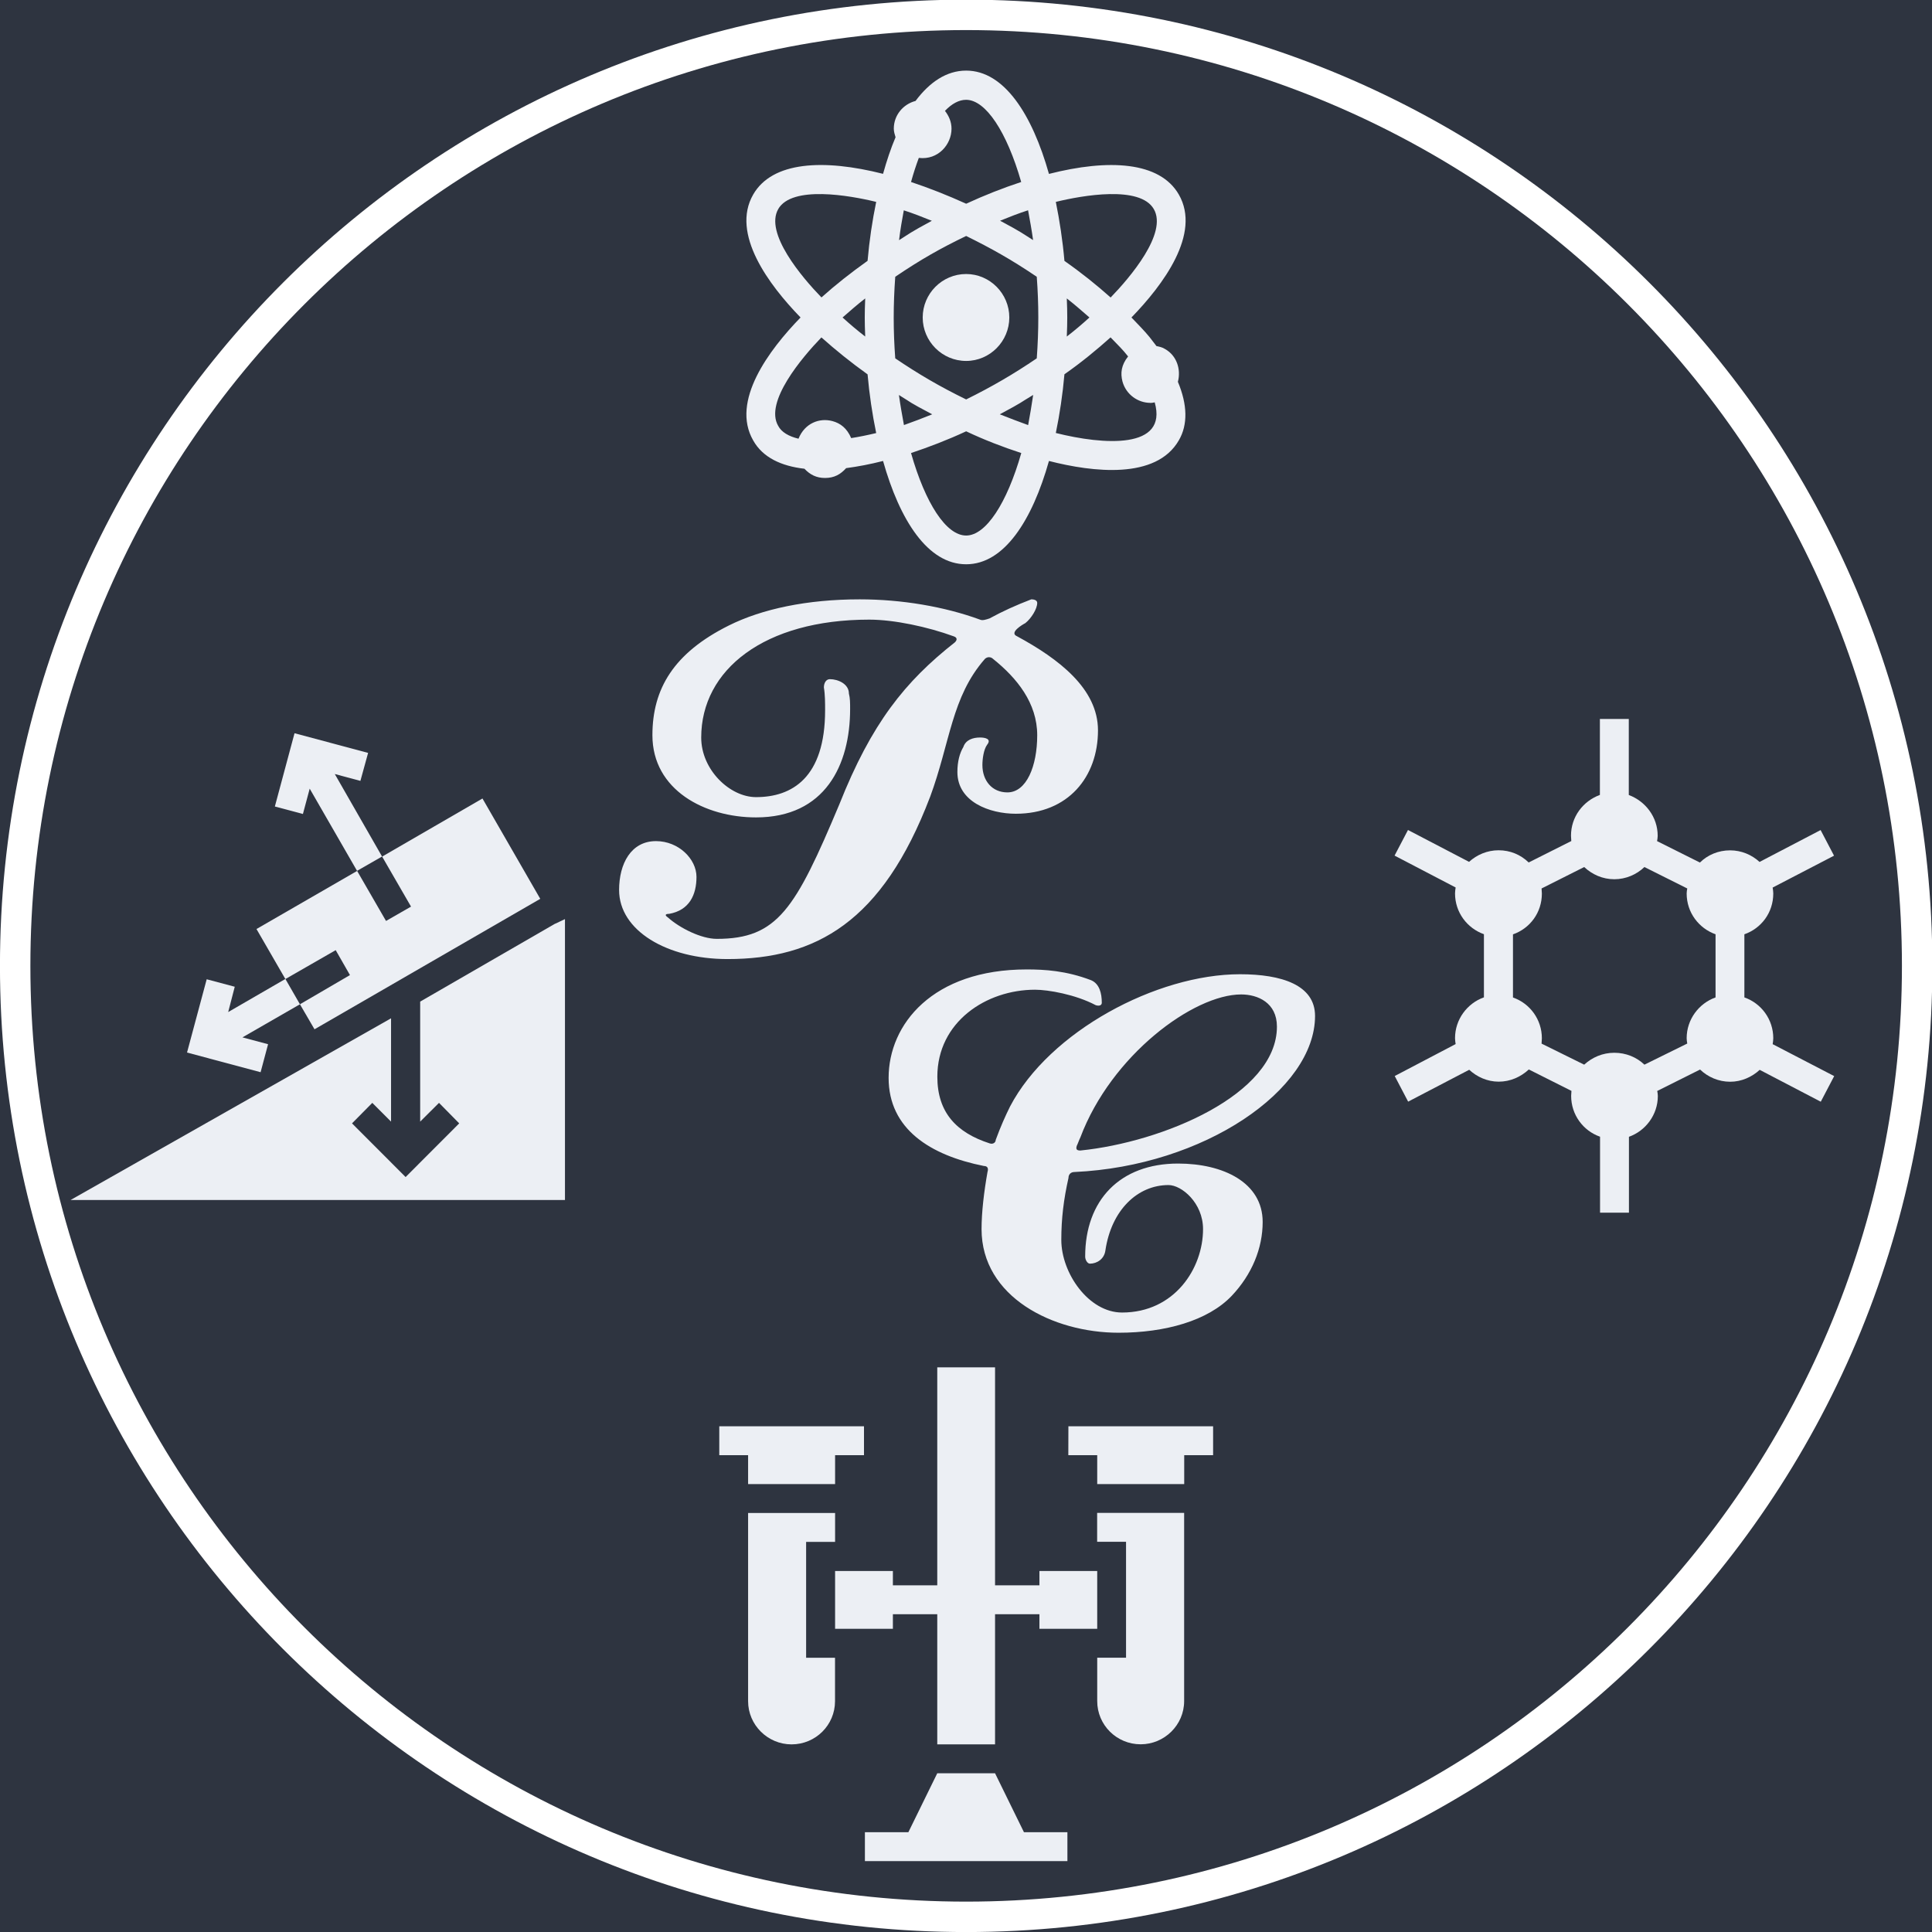
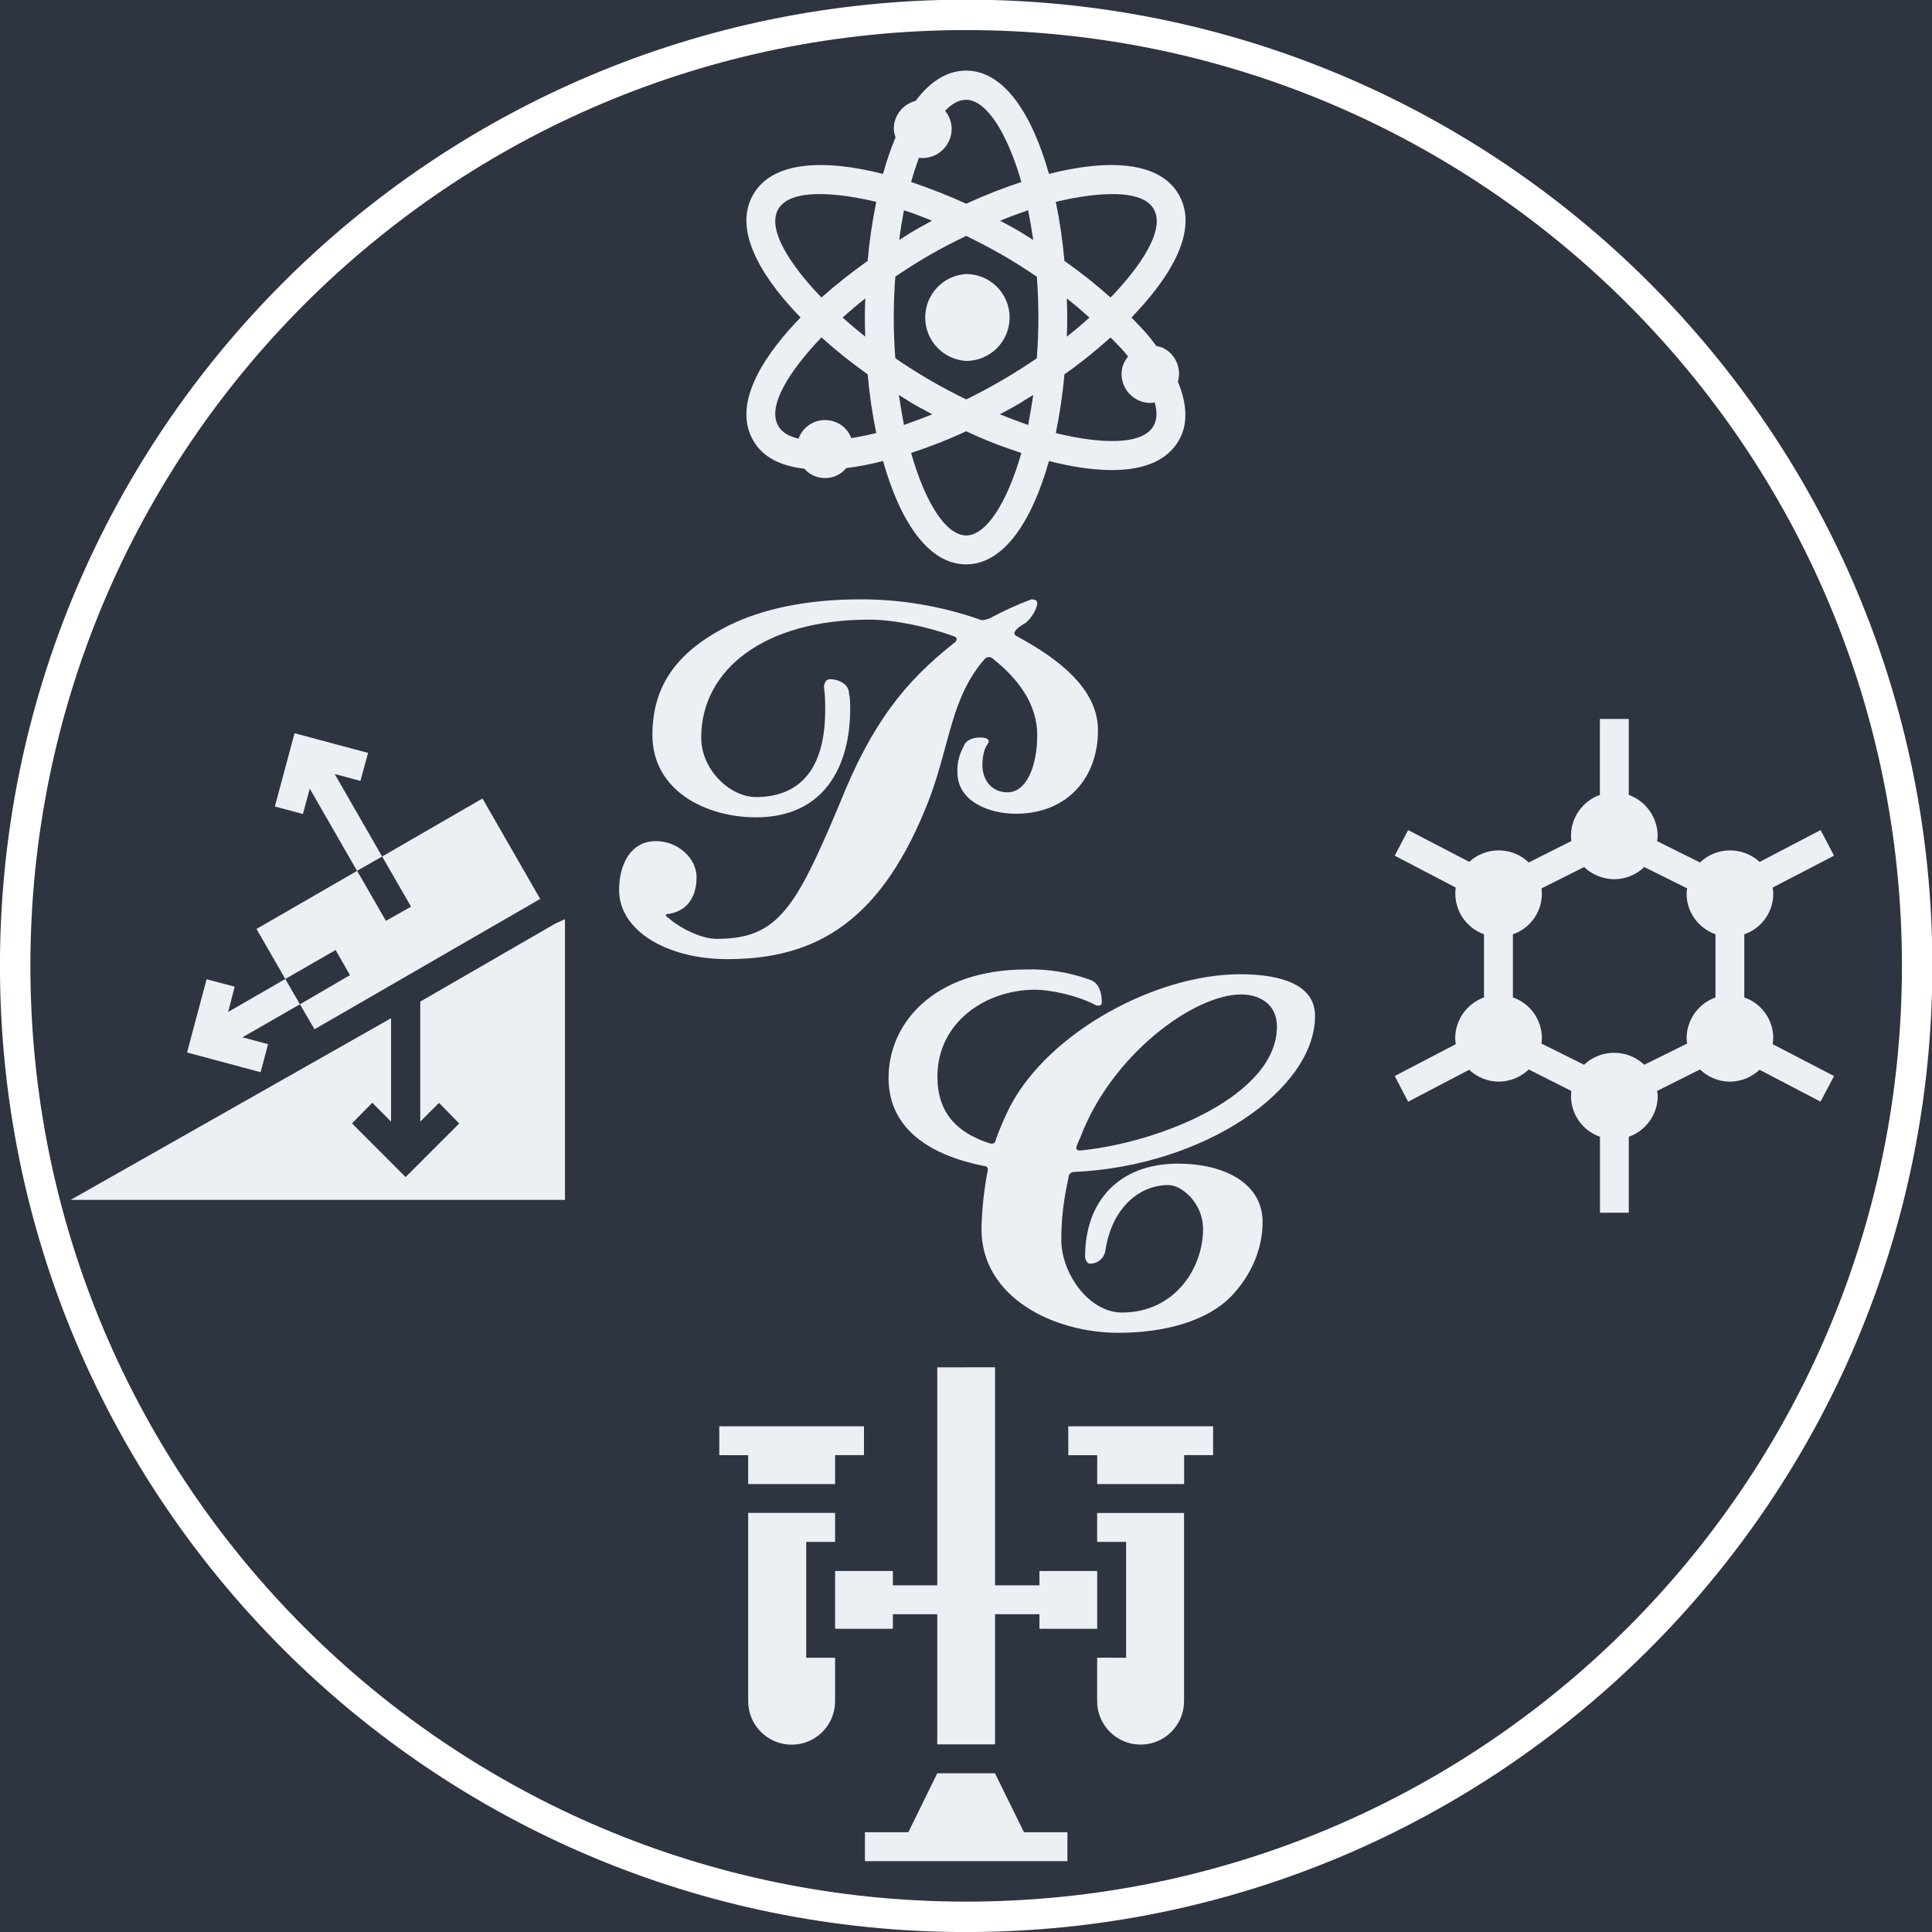
- <svg xmlns="http://www.w3.org/2000/svg" xmlns:xlink="http://www.w3.org/1999/xlink" width="283.465pt" height="283.465pt" viewBox="0 0 283.465 283.465" version="1.2" id="svg936">
-   <defs id="defs871">
-     <g id="g833">
-       <symbol overflow="visible" id="glyph0-0">
-         <path style="stroke:none" d="m 2.641,0.203 2.562,-2.562 -2.562,-2.562 -2.578,2.562 z m -0.062,-1.75 c -0.031,0 -0.078,-0.062 -0.109,-0.156 -0.047,-0.109 -0.078,-0.219 -0.078,-0.469 0,-0.172 0.188,-0.297 0.531,-0.469 C 3.078,-2.719 3.25,-2.859 3.25,-3.016 3.25,-3.375 3.078,-3.625 2.703,-3.625 c -0.047,0 -0.078,0 -0.125,0.016 -0.031,0 -0.062,0 -0.125,0 -0.109,0 -0.219,-0.156 -0.219,-0.312 0,-0.094 0.125,-0.172 0.219,-0.172 0.172,0 0.391,0.078 0.578,0.25 0.297,0.297 0.484,0.766 0.484,1.031 0,0.266 -0.109,0.391 -0.219,0.453 C 3.062,-2.234 3.016,-2.188 2.844,-2.094 2.688,-2 2.672,-1.844 2.672,-1.672 c 0,0.062 -0.031,0.125 -0.094,0.125 z m 0.078,1.031 c -0.172,0 -0.312,-0.141 -0.312,-0.312 0,-0.172 0.141,-0.312 0.312,-0.312 0.188,0 0.328,0.141 0.328,0.312 0,0.172 -0.141,0.312 -0.328,0.312 z m 0,0" id="path824" />
-       </symbol>
-       <symbol overflow="visible" id="glyph0-1">
-         <path style="stroke:none" d="m 4.344,-1.984 c 0.266,-0.719 0.281,-1.312 0.719,-1.812 0.031,-0.031 0.078,-0.031 0.109,0 0.312,0.25 0.578,0.578 0.578,1 0,0.406 -0.141,0.75 -0.391,0.75 -0.203,0 -0.328,-0.156 -0.328,-0.359 0,-0.078 0.016,-0.203 0.062,-0.266 C 5.156,-2.75 5.062,-2.766 5,-2.766 c -0.094,0 -0.188,0.031 -0.219,0.125 -0.047,0.078 -0.078,0.188 -0.078,0.328 0,0.391 0.422,0.547 0.766,0.547 0.688,0 1.078,-0.484 1.078,-1.094 0,-0.547 -0.516,-0.938 -1.062,-1.234 C 5.375,-4.141 5.562,-4.25 5.594,-4.266 5.672,-4.328 5.75,-4.453 5.75,-4.531 5.75,-4.562 5.719,-4.578 5.672,-4.578 5.469,-4.5 5.297,-4.422 5.125,-4.328 5.078,-4.312 5.031,-4.297 5,-4.312 4.531,-4.484 3.969,-4.578 3.422,-4.578 c -0.688,0 -1.281,0.125 -1.719,0.344 -0.719,0.359 -1,0.828 -1,1.438 0,0.719 0.688,1.078 1.359,1.078 0.906,0 1.234,-0.688 1.234,-1.422 0,-0.078 0,-0.141 -0.016,-0.203 0,-0.125 -0.141,-0.188 -0.25,-0.188 -0.047,0 -0.078,0.047 -0.078,0.109 0.016,0.094 0.016,0.203 0.016,0.297 0,0.891 -0.438,1.141 -0.906,1.141 -0.344,0 -0.719,-0.359 -0.719,-0.781 0,-0.891 0.828,-1.547 2.203,-1.547 0.328,0 0.766,0.094 1.109,0.219 0.047,0.016 0.047,0.047 0.016,0.078 -0.656,0.516 -1.094,1.062 -1.516,2.125 C 2.578,-0.516 2.344,-0.125 1.547,-0.125 1.344,-0.125 1.062,-0.266 0.906,-0.406 0.859,-0.438 0.875,-0.453 0.922,-0.453 1.188,-0.5 1.281,-0.703 1.281,-0.938 c 0,-0.234 -0.234,-0.469 -0.531,-0.469 -0.328,0 -0.484,0.297 -0.484,0.641 0,0.531 0.625,0.906 1.422,0.906 1.156,0 2.031,-0.484 2.656,-2.125 z m 0,0" id="path827" />
-       </symbol>
-       <symbol overflow="visible" id="glyph0-2">
-         <path style="stroke:none" d="m 2.844,-0.766 c 0.094,0 0.188,-0.062 0.203,-0.172 C 3.125,-1.469 3.469,-1.797 3.875,-1.797 c 0.172,0 0.453,0.234 0.453,0.578 0,0.516 -0.375,1.094 -1.062,1.094 -0.438,0 -0.797,-0.516 -0.797,-0.953 0,-0.281 0.031,-0.531 0.094,-0.812 0,-0.047 0.031,-0.078 0.078,-0.078 1.703,-0.078 3.156,-1.078 3.156,-2.047 0,-0.406 -0.438,-0.547 -0.984,-0.547 -1.094,0 -2.5,0.75 -3.016,1.734 -0.062,0.125 -0.125,0.266 -0.188,0.438 0,0.031 -0.031,0.062 -0.078,0.047 -0.438,-0.141 -0.688,-0.406 -0.688,-0.875 0,-0.719 0.641,-1.141 1.281,-1.141 0.172,0 0.531,0.062 0.797,0.203 C 2.969,-4.141 3,-4.156 3,-4.188 3,-4.312 2.969,-4.438 2.859,-4.484 2.531,-4.609 2.25,-4.625 2.016,-4.625 c -1.234,0 -1.812,0.719 -1.812,1.422 0,0.672 0.547,1.016 1.25,1.156 0.047,0 0.062,0.031 0.047,0.078 -0.047,0.266 -0.078,0.531 -0.078,0.75 0,0.891 0.938,1.359 1.797,1.359 0.609,0 1.172,-0.156 1.484,-0.484 0.266,-0.281 0.406,-0.625 0.406,-0.969 0,-0.516 -0.516,-0.766 -1.109,-0.766 -0.766,0 -1.219,0.484 -1.219,1.219 0,0.047 0.031,0.094 0.062,0.094 z M 2.672,-2.312 C 2.688,-2.344 2.703,-2.391 2.719,-2.422 3.125,-3.5 4.203,-4.297 4.828,-4.297 c 0.219,0 0.469,0.109 0.469,0.422 0,0.891 -1.5,1.516 -2.578,1.625 -0.047,0 -0.062,-0.016 -0.047,-0.062 z m 0,0" id="path830" />
-       </symbol>
-     </g>
-     <clipPath id="clip1">
-       <path d="M 0,0 H 25.34 V 25.34 H 0 Z m 0,0" id="path835" />
+ <svg xmlns="http://www.w3.org/2000/svg" xmlns:xlink="http://www.w3.org/1999/xlink" width="377.953" height="377.953" version="1.2" viewBox="0 0 283.465 283.465">
+   <defs>
+     <clipPath id="a">
+       <path d="M0 0h25.34v25.34H0Zm0 0" />
    </clipPath>
-     <clipPath id="clip2">
-       <path d="m 9.434,0.926 h 6.477 V 7.402 H 9.434 Z m 0,0" id="path838" />
+     <clipPath id="d">
+       <path d="M9.434.926h6.476v6.476H9.434Zm0 0" />
    </clipPath>
-     <clipPath id="clip3">
-       <path d="M 9.434,18 H 12 v 2 H 9.434 Z m 0,0" id="path841" />
+     <clipPath id="e">
+       <path d="M9.434 18H12v2H9.434Zm0 0" />
    </clipPath>
-     <clipPath id="clip4">
-       <path d="m 14,18 h 1.91 v 2 H 14 Z m 0,0" id="path844" />
+     <clipPath id="f">
+       <path d="M14 18h1.91v2H14Zm0 0" />
    </clipPath>
-     <clipPath id="clip5">
-       <path d="m 11,23 h 3 v 1.41 h -3 z m 0,0" id="path847" />
+     <clipPath id="g">
+       <path d="M11 23h3v1.41h-3zm0 0" />
    </clipPath>
-     <clipPath id="clip6">
-       <path d="m 10,17.934 h 5 V 23 h -5 z m 0,0" id="path850" />
+     <clipPath id="h">
+       <path d="M10 17.934h5V23h-5zm0 0" />
    </clipPath>
-     <clipPath id="clip7">
-       <path d="m 14,19 h 1.91 v 4 H 14 Z m 0,0" id="path853" />
+     <clipPath id="i">
+       <path d="M14 19h1.91v4H14Zm0 0" />
    </clipPath>
-     <clipPath id="clip8">
-       <path d="M 9.434,19 H 11 v 4 H 9.434 Z m 0,0" id="path856" />
+     <clipPath id="j">
+       <path d="M9.434 19H11v4H9.434Zm0 0" />
    </clipPath>
-     <clipPath id="clip9">
-       <path d="m 18,9.43 h 6.414 V 15.906 H 18 Z m 0,0" id="path859" />
+     <clipPath id="k">
+       <path d="M18 9.43h6.414v6.476H18Zm0 0" />
    </clipPath>
-     <clipPath id="clip10">
-       <path d="m 0.926,12 h 6.484 v 3.906 H 0.926 Z m 0,0" id="path862" />
+     <clipPath id="l">
+       <path d="M.926 12H7.41v3.906H.926Zm0 0" />
    </clipPath>
-     <clipPath id="clip11">
-       <path d="m 3,10 h 4.41 v 4 H 3 Z m 0,0" id="path865" />
+     <clipPath id="m">
+       <path d="M3 10h4.41v4H3Zm0 0" />
    </clipPath>
-     <clipPath id="clip12">
-       <path d="M 3,9.434 H 6 V 12 H 3 Z m 0,0" id="path868" />
+     <clipPath id="n">
+       <path d="M3 9.434h3V12H3Zm0 0" />
    </clipPath>
+     <symbol id="b" overflow="visible">
+       <path d="M4.344-1.984c.265-.72.281-1.313.718-1.813a.076.076 0 0 1 .11 0c.312.25.578.578.578 1 0 .406-.14.75-.39.75-.204 0-.329-.156-.329-.36 0-.077.016-.202.063-.265.062-.078-.032-.094-.094-.094-.094 0-.188.032-.219.125a.635.635 0 0 0-.078.329c0 .39.422.546.766.546.687 0 1.078-.484 1.078-1.093 0-.547-.516-.938-1.063-1.235-.109-.047.079-.156.11-.172.078-.062.156-.187.156-.265 0-.032-.031-.047-.078-.047a4.432 4.432 0 0 0-.547.25c-.047.016-.094.031-.125.016a4.71 4.71 0 0 0-1.578-.266c-.688 0-1.281.125-1.719.344-.719.359-1 .828-1 1.437 0 .719.688 1.078 1.36 1.078.906 0 1.234-.687 1.234-1.422 0-.078 0-.14-.016-.203 0-.125-.14-.187-.25-.187-.047 0-.078.047-.078.11.016.093.016.202.016.296 0 .89-.438 1.14-.906 1.14-.344 0-.72-.359-.72-.78 0-.891.829-1.547 2.204-1.547.328 0 .765.093 1.11.218.046.016.046.047.015.078-.656.516-1.094 1.063-1.516 2.125-.578 1.375-.812 1.766-1.61 1.766-.202 0-.484-.14-.64-.281C.86-.437.875-.453.922-.453c.265-.047.36-.25.36-.484 0-.235-.235-.47-.532-.47-.328 0-.484.298-.484.641 0 .532.625.907 1.421.907 1.157 0 2.032-.485 2.657-2.125zm0 0" style="stroke:none" />
+     </symbol>
+     <symbol id="c" overflow="visible">
+       <path d="M2.844-.766a.201.201 0 0 0 .203-.171c.078-.532.422-.86.828-.86.172 0 .453.234.453.578 0 .516-.375 1.094-1.062 1.094-.438 0-.797-.516-.797-.953 0-.281.031-.531.094-.813 0-.046.03-.078.078-.078 1.703-.078 3.156-1.078 3.156-2.047 0-.406-.438-.546-.984-.546-1.094 0-2.5.75-3.016 1.734a4.075 4.075 0 0 0-.188.437c0 .032-.03.063-.078.047-.437-.14-.687-.406-.687-.875 0-.719.64-1.14 1.281-1.14.172 0 .531.062.797.203.047.015.078 0 .078-.032 0-.125-.031-.25-.14-.296a2.26 2.26 0 0 0-.844-.141C.78-4.625.203-3.906.203-3.203c0 .672.547 1.015 1.25 1.156.047 0 .063.031.047.078a4.534 4.534 0 0 0-.078.75c0 .89.937 1.36 1.797 1.36.61 0 1.172-.157 1.484-.485.266-.281.406-.625.406-.969 0-.515-.515-.765-1.109-.765-.766 0-1.219.484-1.219 1.219 0 .046.031.093.063.093zm-.172-1.546c.015-.032.031-.079.047-.11.406-1.078 1.484-1.875 2.11-1.875.218 0 .468.11.468.422 0 .89-1.5 1.516-2.578 1.625-.047 0-.063-.016-.047-.063zm0 0" style="stroke:none" />
+     </symbol>
  </defs>
-   <g id="g1190" transform="scale(11.18652)">
-     <g clip-path="url(#clip1)" clip-rule="nonzero" id="g877" style="fill:#2e3440;fill-opacity:1">
-       <path style="fill:#2e3440;fill-opacity:1;fill-rule:nonzero;stroke:none" d="M 0,25.34 H 25.344 V -0.004 H 0 Z m 0,0" id="path873" />
-       <path style="fill:#2e3440;fill-opacity:1;fill-rule:nonzero;stroke:#ffffff;stroke-width:0.399;stroke-linecap:butt;stroke-linejoin:miter;stroke-miterlimit:10;stroke-opacity:1" d="m 12.473,3.125e-5 c 0,6.887 -5.586,12.473 -12.473,12.473 -6.887,0 -12.473,-5.586 -12.473,-12.473 0,-6.887 5.586,-12.473 12.473,-12.473 6.887,0 12.473,5.586 12.473,12.473 z m 0,0" transform="matrix(1,0,0,-1,12.672,12.668)" id="path875" />
-     </g>
-     <g style="fill:#eceff4;fill-opacity:1" id="g881">
-       <use xlink:href="#glyph0-1" x="7.854" y="12.439" id="use879" width="100%" height="100%" style="fill:#eceff4;fill-opacity:1" />
-     </g>
-     <g style="fill:#eceff4;fill-opacity:1" id="g885">
-       <use xlink:href="#glyph0-2" x="11.451" y="17.34" id="use883" width="100%" height="100%" style="fill:#eceff4;fill-opacity:1" />
-     </g>
-     <path style="fill:#eceff4;fill-opacity:1;fill-rule:nonzero;stroke:none" d="m 12.672,4.734 c 0.312,0 0.566,-0.258 0.566,-0.57 0,-0.312 -0.254,-0.57 -0.566,-0.57 -0.316,0 -0.57,0.258 -0.57,0.57 0,0.312 0.254,0.57 0.57,0.57 z m 0,0" id="path887" />
-     <g clip-path="url(#clip2)" clip-rule="nonzero" id="g891" style="fill:#eceff4;fill-opacity:1">
-       <path style="fill:#eceff4;fill-opacity:1;fill-rule:nonzero;stroke:none" d="m 9.879,5.777 c 0.125,0.223 0.367,0.336 0.672,0.371 0.074,0.078 0.156,0.121 0.27,0.121 0.121,0 0.203,-0.047 0.277,-0.129 0.152,-0.02 0.316,-0.051 0.484,-0.094 0.219,0.777 0.586,1.355 1.09,1.355 0.5,0 0.867,-0.578 1.086,-1.355 0.578,0.148 1.406,0.246 1.703,-0.27 C 15.582,5.57 15.574,5.305 15.449,5.008 15.492,4.844 15.434,4.664 15.281,4.578 15.246,4.555 15.207,4.547 15.168,4.539 15.137,4.5 15.109,4.461 15.078,4.422 15.008,4.336 14.922,4.25 14.84,4.164 15.254,3.738 15.758,3.066 15.461,2.551 15.211,2.117 14.539,2.082 13.758,2.281 13.539,1.504 13.172,0.926 12.672,0.926 c -0.258,0 -0.48,0.152 -0.664,0.398 -0.164,0.043 -0.285,0.188 -0.285,0.363 0,0.039 0.012,0.078 0.023,0.113 -0.062,0.145 -0.117,0.312 -0.164,0.48 C 10.801,2.082 10.129,2.117 9.879,2.551 9.582,3.066 10.086,3.738 10.5,4.164 10.086,4.59 9.582,5.262 9.879,5.777 Z m 5.211,-0.492 c 0.02,0 0.035,-0.004 0.055,-0.008 0.176,0.621 -0.672,0.559 -1.297,0.402 0.051,-0.246 0.09,-0.508 0.113,-0.77 0.223,-0.156 0.422,-0.32 0.605,-0.484 0.109,0.113 0.156,0.156 0.23,0.25 -0.09,0.113 -0.102,0.219 -0.074,0.328 0.047,0.172 0.203,0.281 0.367,0.281 z M 13.992,3.914 c 0.105,0.082 0.203,0.168 0.297,0.25 -0.094,0.086 -0.191,0.168 -0.297,0.25 0.008,-0.195 0.008,-0.305 0,-0.5 z m 1.141,-1.172 c 0.184,0.316 -0.312,0.898 -0.566,1.16 C 14.383,3.738 14.184,3.578 13.961,3.422 13.938,3.156 13.898,2.895 13.848,2.648 14.199,2.562 14.953,2.43 15.133,2.742 Z m -3.344,2.438 c 0.191,0.117 0.105,0.078 0.438,0.254 -0.125,0.051 -0.25,0.098 -0.371,0.141 -0.023,-0.125 -0.047,-0.258 -0.066,-0.395 z m 0.883,1.844 c -0.262,0 -0.535,-0.422 -0.723,-1.082 0.234,-0.078 0.48,-0.172 0.723,-0.285 0.238,0.113 0.484,0.207 0.723,0.285 -0.188,0.66 -0.465,1.082 -0.723,1.082 z m 0.812,-1.449 C 13.363,5.531 13.238,5.484 13.113,5.434 c 0.328,-0.176 0.242,-0.137 0.438,-0.254 -0.02,0.137 -0.043,0.27 -0.066,0.395 z m 0.066,-2.426 C 13.41,3.062 13.41,3.051 13.117,2.895 c 0.125,-0.051 0.246,-0.098 0.367,-0.137 0.023,0.125 0.047,0.254 0.066,0.391 z m -1.5,-1.078 c 0.254,0.031 0.43,-0.176 0.43,-0.383 0,-0.09 -0.035,-0.168 -0.086,-0.234 0.09,-0.094 0.184,-0.145 0.277,-0.145 0.258,0 0.535,0.422 0.723,1.078 C 13.156,2.465 12.91,2.562 12.672,2.672 12.43,2.562 12.184,2.465 11.949,2.387 c 0.031,-0.113 0.066,-0.219 0.102,-0.316 z m -0.195,0.688 c 0.121,0.039 0.242,0.086 0.367,0.137 -0.297,0.16 -0.293,0.168 -0.43,0.254 0.016,-0.137 0.039,-0.266 0.062,-0.391 z m -0.113,0.871 c 0.34,-0.23 0.598,-0.375 0.93,-0.535 0.324,0.16 0.586,0.305 0.926,0.535 0.027,0.363 0.027,0.699 0,1.07 -0.305,0.207 -0.586,0.371 -0.926,0.539 -0.344,-0.168 -0.625,-0.332 -0.93,-0.539 -0.027,-0.363 -0.027,-0.699 0,-1.07 z M 10.207,2.742 c 0.18,-0.312 0.934,-0.18 1.285,-0.094 -0.051,0.246 -0.09,0.508 -0.113,0.773 -0.219,0.156 -0.422,0.316 -0.605,0.48 -0.254,-0.262 -0.75,-0.844 -0.566,-1.16 z m 1.141,1.672 C 11.242,4.332 11.145,4.25 11.051,4.164 c 0.094,-0.082 0.191,-0.168 0.297,-0.25 -0.008,0.195 -0.008,0.305 0,0.5 z m -0.574,0.012 c 0.184,0.164 0.387,0.328 0.605,0.484 0.023,0.262 0.062,0.523 0.113,0.77 C 11.379,5.707 11.266,5.73 11.164,5.746 11.109,5.617 11.023,5.551 10.918,5.523 10.746,5.477 10.555,5.551 10.473,5.754 10.344,5.723 10.25,5.668 10.207,5.586 10.023,5.273 10.52,4.688 10.773,4.426 Z m 0,0" id="path889" />
-     </g>
-     <g clip-path="url(#clip3)" clip-rule="nonzero" id="g895" style="fill:#eceff4;fill-opacity:1">
-       <path style="fill:#eceff4;fill-opacity:1;fill-rule:nonzero;stroke:none" d="m 9.812,19.465 h 1.141 v -0.379 h 0.379 V 18.707 H 9.434 v 0.379 H 9.812 Z m 0,0" id="path893" />
-     </g>
-     <g clip-path="url(#clip4)" clip-rule="nonzero" id="g899" style="fill:#eceff4;fill-opacity:1">
-       <path style="fill:#eceff4;fill-opacity:1;fill-rule:nonzero;stroke:none" d="m 14.012,19.086 h 0.379 v 0.379 h 1.141 v -0.379 h 0.379 v -0.379 h -1.898 z m 0,0" id="path897" />
-     </g>
-     <g clip-path="url(#clip5)" clip-rule="nonzero" id="g903" style="fill:#eceff4;fill-opacity:1">
-       <path style="fill:#eceff4;fill-opacity:1;fill-rule:nonzero;stroke:none" d="M 13.051,23.258 H 12.293 L 11.914,24.031 H 11.344 v 0.379 H 14 V 24.031 h -0.57 z m 0,0" id="path901" />
-     </g>
-     <g clip-path="url(#clip6)" clip-rule="nonzero" id="g907" style="fill:#eceff4;fill-opacity:1">
-       <path style="fill:#eceff4;fill-opacity:1;fill-rule:nonzero;stroke:none" d="m 12.293,17.934 v 2.859 h -0.582 v -0.188 h -0.758 v 0.758 h 0.758 v -0.191 h 0.582 v 1.707 h 0.758 v -1.707 h 0.582 v 0.191 h 0.758 v -0.758 h -0.758 v 0.188 h -0.582 v -2.859 z m 0,0" id="path905" />
-     </g>
-     <g clip-path="url(#clip7)" clip-rule="nonzero" id="g911" style="fill:#eceff4;fill-opacity:1">
-       <path style="fill:#eceff4;fill-opacity:1;fill-rule:nonzero;stroke:none" d="M 14.391,21.742 V 22.312 c 0,0.312 0.254,0.566 0.57,0.566 0.312,0 0.57,-0.254 0.57,-0.566 v -2.469 h -1.141 v 0.379 h 0.379 v 1.52 z m 0,0" id="path909" />
-     </g>
-     <g clip-path="url(#clip8)" clip-rule="nonzero" id="g915" style="fill:#eceff4;fill-opacity:1">
-       <path style="fill:#eceff4;fill-opacity:1;fill-rule:nonzero;stroke:none" d="M 10.953,20.223 V 19.844 H 9.812 v 2.469 c 0,0.312 0.258,0.566 0.57,0.566 0.316,0 0.57,-0.254 0.57,-0.566 v -0.57 h -0.379 v -1.52 z m 0,0" id="path913" />
-     </g>
-     <g clip-path="url(#clip9)" clip-rule="nonzero" id="g919" style="fill:#eceff4;fill-opacity:1">
-       <path style="fill:#eceff4;fill-opacity:1;fill-rule:nonzero;stroke:none" d="m 18.469,14.449 0.801,-0.418 c 0.102,0.094 0.238,0.156 0.387,0.156 0.152,0 0.289,-0.062 0.395,-0.16 l 0.559,0.281 c 0,0.02 -0.004,0.043 -0.004,0.066 0,0.246 0.156,0.457 0.379,0.535 v 0.996 h 0.379 V 14.91 c 0.219,-0.078 0.379,-0.289 0.379,-0.535 0,-0.023 -0.004,-0.047 -0.008,-0.066 l 0.562,-0.281 c 0.102,0.098 0.242,0.16 0.395,0.16 0.148,0 0.285,-0.062 0.387,-0.156 l 0.801,0.418 0.176,-0.336 L 23.25,13.695 c 0.004,-0.027 0.008,-0.051 0.008,-0.078 0,-0.246 -0.156,-0.457 -0.379,-0.535 V 12.254 c 0.223,-0.078 0.379,-0.285 0.379,-0.535 0,-0.023 -0.004,-0.051 -0.008,-0.078 l 0.805,-0.418 -0.176,-0.336 -0.801,0.418 c -0.102,-0.094 -0.238,-0.152 -0.387,-0.152 -0.152,0 -0.293,0.059 -0.395,0.16 l -0.562,-0.281 c 0.004,-0.023 0.008,-0.047 0.008,-0.07 0,-0.246 -0.16,-0.453 -0.379,-0.535 V 9.43 h -0.379 v 0.996 c -0.223,0.082 -0.379,0.289 -0.379,0.535 0,0.023 0.004,0.047 0.004,0.07 l -0.559,0.281 c -0.105,-0.102 -0.242,-0.16 -0.395,-0.16 -0.148,0 -0.285,0.059 -0.387,0.152 l -0.801,-0.418 -0.176,0.336 0.801,0.418 c -0.004,0.027 -0.008,0.055 -0.008,0.078 0,0.25 0.16,0.457 0.379,0.535 v 0.828 c -0.219,0.078 -0.379,0.289 -0.379,0.535 0,0.027 0.004,0.051 0.008,0.078 L 18.293,14.113 Z m 1.754,-2.73 c 0,-0.023 -0.004,-0.043 -0.004,-0.066 l 0.559,-0.281 c 0.105,0.098 0.242,0.16 0.395,0.16 0.152,0 0.293,-0.062 0.395,-0.16 l 0.562,0.281 c -0.004,0.023 -0.008,0.043 -0.008,0.066 0,0.25 0.16,0.457 0.379,0.535 v 0.828 c -0.219,0.078 -0.379,0.289 -0.379,0.535 0,0.023 0.004,0.047 0.008,0.07 l -0.562,0.277 c -0.102,-0.098 -0.242,-0.156 -0.395,-0.156 -0.152,0 -0.289,0.059 -0.395,0.156 L 20.219,13.688 c 0,-0.023 0.004,-0.047 0.004,-0.07 0,-0.246 -0.156,-0.457 -0.379,-0.535 v -0.828 c 0.223,-0.078 0.379,-0.285 0.379,-0.535 z m 0,0" id="path917" />
-     </g>
-     <g clip-path="url(#clip10)" clip-rule="nonzero" id="g923" style="fill:#eceff4;fill-opacity:1">
-       <path style="fill:#eceff4;fill-opacity:1;fill-rule:nonzero;stroke:none" d="m 7.277,12.117 -1.766,1.02 v 1.574 L 5.758,14.465 6.023,14.734 5.32,15.438 4.617,14.734 4.883,14.465 5.129,14.711 v -1.355 l -4.203,2.383 h 6.484 v -3.684 l -0.125,0.059 z m 0,0" id="path921" />
-     </g>
-     <g clip-path="url(#clip11)" clip-rule="nonzero" id="g927" style="fill:#eceff4;fill-opacity:1">
-       <path style="fill:#eceff4;fill-opacity:1;fill-rule:nonzero;stroke:none" d="M 4.59,12.789 3.934,13.172 4.125,13.5 7.086,11.789 6.328,10.473 l -1.316,0.762 0.379,0.656 -0.328,0.188 -0.379,-0.656 -1.32,0.762 0.379,0.656 0.66,-0.379 z m 0,0" id="path925" />
-     </g>
-     <path style="fill:#eceff4;fill-opacity:1;fill-rule:nonzero;stroke:none" d="m 2.711,12.844 -0.258,0.961 0.965,0.258 0.098,-0.367 -0.336,-0.09 0.754,-0.434 -0.191,-0.332 -0.75,0.434 0.086,-0.332 z m 0,0" id="path929" />
-     <g clip-path="url(#clip12)" clip-rule="nonzero" id="g933" style="fill:#eceff4;fill-opacity:1">
-       <path style="fill:#eceff4;fill-opacity:1;fill-rule:nonzero;stroke:none" d="M 4.391,10.152 4.727,10.242 4.828,9.875 3.863,9.617 3.605,10.578 3.973,10.676 4.062,10.344 l 0.621,1.078 0.328,-0.188 z m 0,0" id="path931" />
-     </g>
+   <g clip-path="url(#a)" style="fill:#2e3440;fill-opacity:1" transform="scale(11.18652)">
+     <path d="M0 25.34h25.344V-.004H0Zm0 0" style="fill:#2e3440;fill-opacity:1;fill-rule:nonzero;stroke:none" />
+     <path d="M12.473 0c0 6.887-5.586 12.473-12.473 12.473-6.887 0-12.473-5.586-12.473-12.473 0-6.887 5.586-12.473 12.473-12.473 6.887 0 12.473 5.586 12.473 12.473zm0 0" style="fill:#2e3440;fill-opacity:1;fill-rule:nonzero;stroke:#fff;stroke-width:.399;stroke-linecap:butt;stroke-linejoin:miter;stroke-miterlimit:10;stroke-opacity:1" transform="matrix(1 0 0 -1 12.672 12.668)" />
+   </g>
+   <use xlink:href="#b" width="100%" height="100%" x="7.854" y="12.439" style="fill:#eceff4;fill-opacity:1" transform="scale(11.18652)" />
+   <use xlink:href="#c" width="100%" height="100%" x="11.451" y="17.34" style="fill:#eceff4;fill-opacity:1" transform="scale(11.18652)" />
+   <path d="M12.672 4.734a.57.57 0 0 0 0-1.14.571.571 0 0 0 0 1.14zm0 0" style="fill:#eceff4;fill-opacity:1;fill-rule:nonzero;stroke:none" transform="scale(11.18652)" />
+   <g clip-path="url(#d)" style="fill:#eceff4;fill-opacity:1" transform="scale(11.18652)">
+     <path d="M9.879 5.777c.125.223.367.336.672.371a.35.35 0 0 0 .27.122.349.349 0 0 0 .277-.13c.152-.019.316-.05.484-.093.219.777.586 1.355 1.09 1.355.5 0 .867-.578 1.086-1.355.578.148 1.406.246 1.703-.27.121-.207.113-.472-.012-.77a.377.377 0 0 0-.168-.429c-.035-.023-.074-.031-.113-.039l-.09-.117c-.07-.086-.156-.172-.238-.258.414-.426.918-1.098.62-1.613-.25-.434-.92-.469-1.702-.27-.219-.777-.586-1.355-1.086-1.355-.258 0-.48.152-.664.398a.376.376 0 0 0-.285.363c0 .04.011.079.023.114a3.844 3.844 0 0 0-.164.48c-.781-.199-1.453-.164-1.703.27-.297.515.207 1.187.621 1.613-.414.426-.918 1.098-.621 1.613Zm5.21-.492c.02 0 .036-.004.056-.008.175.621-.672.559-1.297.403.05-.246.09-.508.113-.77.223-.156.422-.32.605-.484.11.113.157.156.23.25a.353.353 0 0 0-.073.328.382.382 0 0 0 .367.281zm-1.097-1.37c.106.081.203.167.297.25a4.767 4.767 0 0 1-.297.25 5.345 5.345 0 0 0 0-.5zm1.14-1.173c.184.317-.312.899-.566 1.16a6.552 6.552 0 0 0-.605-.48 6.82 6.82 0 0 0-.113-.774c.351-.086 1.105-.218 1.285.094ZM11.79 5.18c.191.117.106.078.438.254-.125.05-.25.097-.372.14a9.21 9.21 0 0 1-.066-.394zm.883 1.843c-.262 0-.535-.421-.723-1.082.235-.078.48-.171.723-.285.238.114.484.207.723.285-.188.66-.465 1.082-.723 1.082zm.812-1.449a8.866 8.866 0 0 1-.37-.14c.327-.176.241-.137.437-.254-.02.136-.043.27-.067.394zm.067-2.426c-.14-.086-.14-.097-.434-.253a5.32 5.32 0 0 1 .367-.137c.024.125.047.254.067.39zm-1.5-1.078a.383.383 0 0 0 .43-.383.383.383 0 0 0-.086-.234c.09-.094.183-.144.277-.144.258 0 .535.421.723 1.078a6.925 6.925 0 0 0-.723.285 7.68 7.68 0 0 0-.723-.285c.031-.114.067-.219.102-.317zm-.196.688c.122.039.243.086.368.137-.297.16-.293.167-.43.253.016-.136.039-.265.062-.39zm-.113.87c.34-.23.598-.374.93-.534.324.16.586.304.926.535.027.363.027.7 0 1.07a7.445 7.445 0 0 1-.926.54 7.22 7.22 0 0 1-.93-.54 6.994 6.994 0 0 1 0-1.07zm-1.535-.886c.18-.312.934-.18 1.285-.094a6.82 6.82 0 0 0-.113.774 7.12 7.12 0 0 0-.606.48c-.253-.261-.75-.843-.566-1.16zm1.14 1.672a4.767 4.767 0 0 1-.296-.25c.094-.082.191-.168.297-.25a5.345 5.345 0 0 0 0 .5zm-.574.012c.184.164.387.328.606.484.023.262.062.524.113.77-.113.027-.226.05-.328.066a.355.355 0 0 0-.246-.223.367.367 0 0 0-.445.23c-.13-.03-.223-.085-.266-.167-.184-.313.313-.899.566-1.16Zm0 0" style="fill:#eceff4;fill-opacity:1;fill-rule:nonzero;stroke:none" />
+   </g>
+   <g clip-path="url(#e)" style="fill:#eceff4;fill-opacity:1" transform="scale(11.18652)">
+     <path d="M9.813 19.465h1.14v-.38h.379v-.378H9.434v.379h.379Zm0 0" style="fill:#eceff4;fill-opacity:1;fill-rule:nonzero;stroke:none" />
+   </g>
+   <g clip-path="url(#f)" style="fill:#eceff4;fill-opacity:1" transform="scale(11.18652)">
+     <path d="M14.012 19.086h.379v.379h1.14v-.38h.38v-.378h-1.9zm0 0" style="fill:#eceff4;fill-opacity:1;fill-rule:nonzero;stroke:none" />
+   </g>
+   <g clip-path="url(#g)" style="fill:#eceff4;fill-opacity:1" transform="scale(11.18652)">
+     <path d="M13.05 23.258h-.757l-.379.773h-.57v.38H14v-.38h-.57zm0 0" style="fill:#eceff4;fill-opacity:1;fill-rule:nonzero;stroke:none" />
+   </g>
+   <g clip-path="url(#h)" style="fill:#eceff4;fill-opacity:1" transform="scale(11.18652)">
+     <path d="M12.293 17.934v2.859h-.582v-.188h-.758v.758h.758v-.191h.582v1.707h.758v-1.707h.582v.191h.758v-.758h-.758v.188h-.582v-2.86zm0 0" style="fill:#eceff4;fill-opacity:1;fill-rule:nonzero;stroke:none" />
+   </g>
+   <g clip-path="url(#i)" style="fill:#eceff4;fill-opacity:1" transform="scale(11.18652)">
+     <path d="M14.39 21.742v.57a.57.57 0 0 0 1.14 0v-2.468h-1.14v.379h.38v1.52zm0 0" style="fill:#eceff4;fill-opacity:1;fill-rule:nonzero;stroke:none" />
+   </g>
+   <g clip-path="url(#j)" style="fill:#eceff4;fill-opacity:1" transform="scale(11.18652)">
+     <path d="M10.953 20.223v-.38h-1.14v2.47a.57.57 0 0 0 1.14 0v-.57h-.379v-1.52zm0 0" style="fill:#eceff4;fill-opacity:1;fill-rule:nonzero;stroke:none" />
+   </g>
+   <g clip-path="url(#k)" style="fill:#eceff4;fill-opacity:1" transform="scale(11.18652)">
+     <path d="m18.469 14.45.8-.419a.574.574 0 0 0 .387.156.58.58 0 0 0 .395-.16l.558.282c0 .02-.004.043-.004.066 0 .246.157.457.38.535v.996h.378v-.996a.572.572 0 0 0 .38-.535.345.345 0 0 0-.009-.066l.563-.282c.101.098.242.16.394.16a.574.574 0 0 0 .387-.156l.8.418.177-.336-.805-.418c.004-.027.008-.05.008-.078a.566.566 0 0 0-.38-.535v-.828a.563.563 0 0 0 .38-.535c0-.024-.004-.051-.008-.078l.805-.418-.176-.336-.8.418a.571.571 0 0 0-.782.007l-.563-.28c.004-.024.008-.048.008-.071a.576.576 0 0 0-.379-.535V9.43h-.379v.996a.57.57 0 0 0-.379.535c0 .023.004.047.004.07l-.558.281a.571.571 0 0 0-.781-.008l-.801-.417-.176.336.8.418a.568.568 0 0 0 .371.613v.828a.572.572 0 0 0-.378.535c0 .028.004.051.008.078l-.801.418Zm1.754-2.731c0-.024-.004-.043-.004-.067l.558-.28a.58.58 0 0 0 .395.16.572.572 0 0 0 .394-.16l.563.28c-.004.024-.008.043-.008.067 0 .25.16.457.379.535v.828a.572.572 0 0 0-.379.535c0 .024.004.047.008.07l-.563.278a.576.576 0 0 0-.79 0l-.557-.277c0-.024.004-.047.004-.07a.566.566 0 0 0-.38-.536v-.828a.563.563 0 0 0 .38-.535zm0 0" style="fill:#eceff4;fill-opacity:1;fill-rule:nonzero;stroke:none" />
+   </g>
+   <g clip-path="url(#l)" style="fill:#eceff4;fill-opacity:1" transform="scale(11.18652)">
+     <path d="m7.277 12.117-1.765 1.02v1.574l.246-.246.265.27-.703.703-.703-.704.266-.27.246.247v-1.356L.926 15.738H7.41v-3.683l-.125.058zm0 0" style="fill:#eceff4;fill-opacity:1;fill-rule:nonzero;stroke:none" />
+   </g>
+   <g clip-path="url(#m)" style="fill:#eceff4;fill-opacity:1" transform="scale(11.18652)">
+     <path d="m4.59 12.79-.656.382.191.328 2.96-1.71-.757-1.317-1.316.761.379.657-.329.187-.378-.656-1.32.762.378.656.66-.38zm0 0" style="fill:#eceff4;fill-opacity:1;fill-rule:nonzero;stroke:none" />
+   </g>
+   <path d="m2.71 12.844-.257.96.965.259.098-.368-.336-.09.754-.433-.192-.332-.75.433.086-.332zm0 0" style="fill:#eceff4;fill-opacity:1;fill-rule:nonzero;stroke:none" transform="scale(11.18652)" />
+   <g clip-path="url(#n)" style="fill:#eceff4;fill-opacity:1" transform="scale(11.18652)">
+     <path d="m4.39 10.152.337.09.101-.367-.965-.258-.258.961.368.098.09-.332.62 1.078.329-.188zm0 0" style="fill:#eceff4;fill-opacity:1;fill-rule:nonzero;stroke:none" />
  </g>
</svg>
